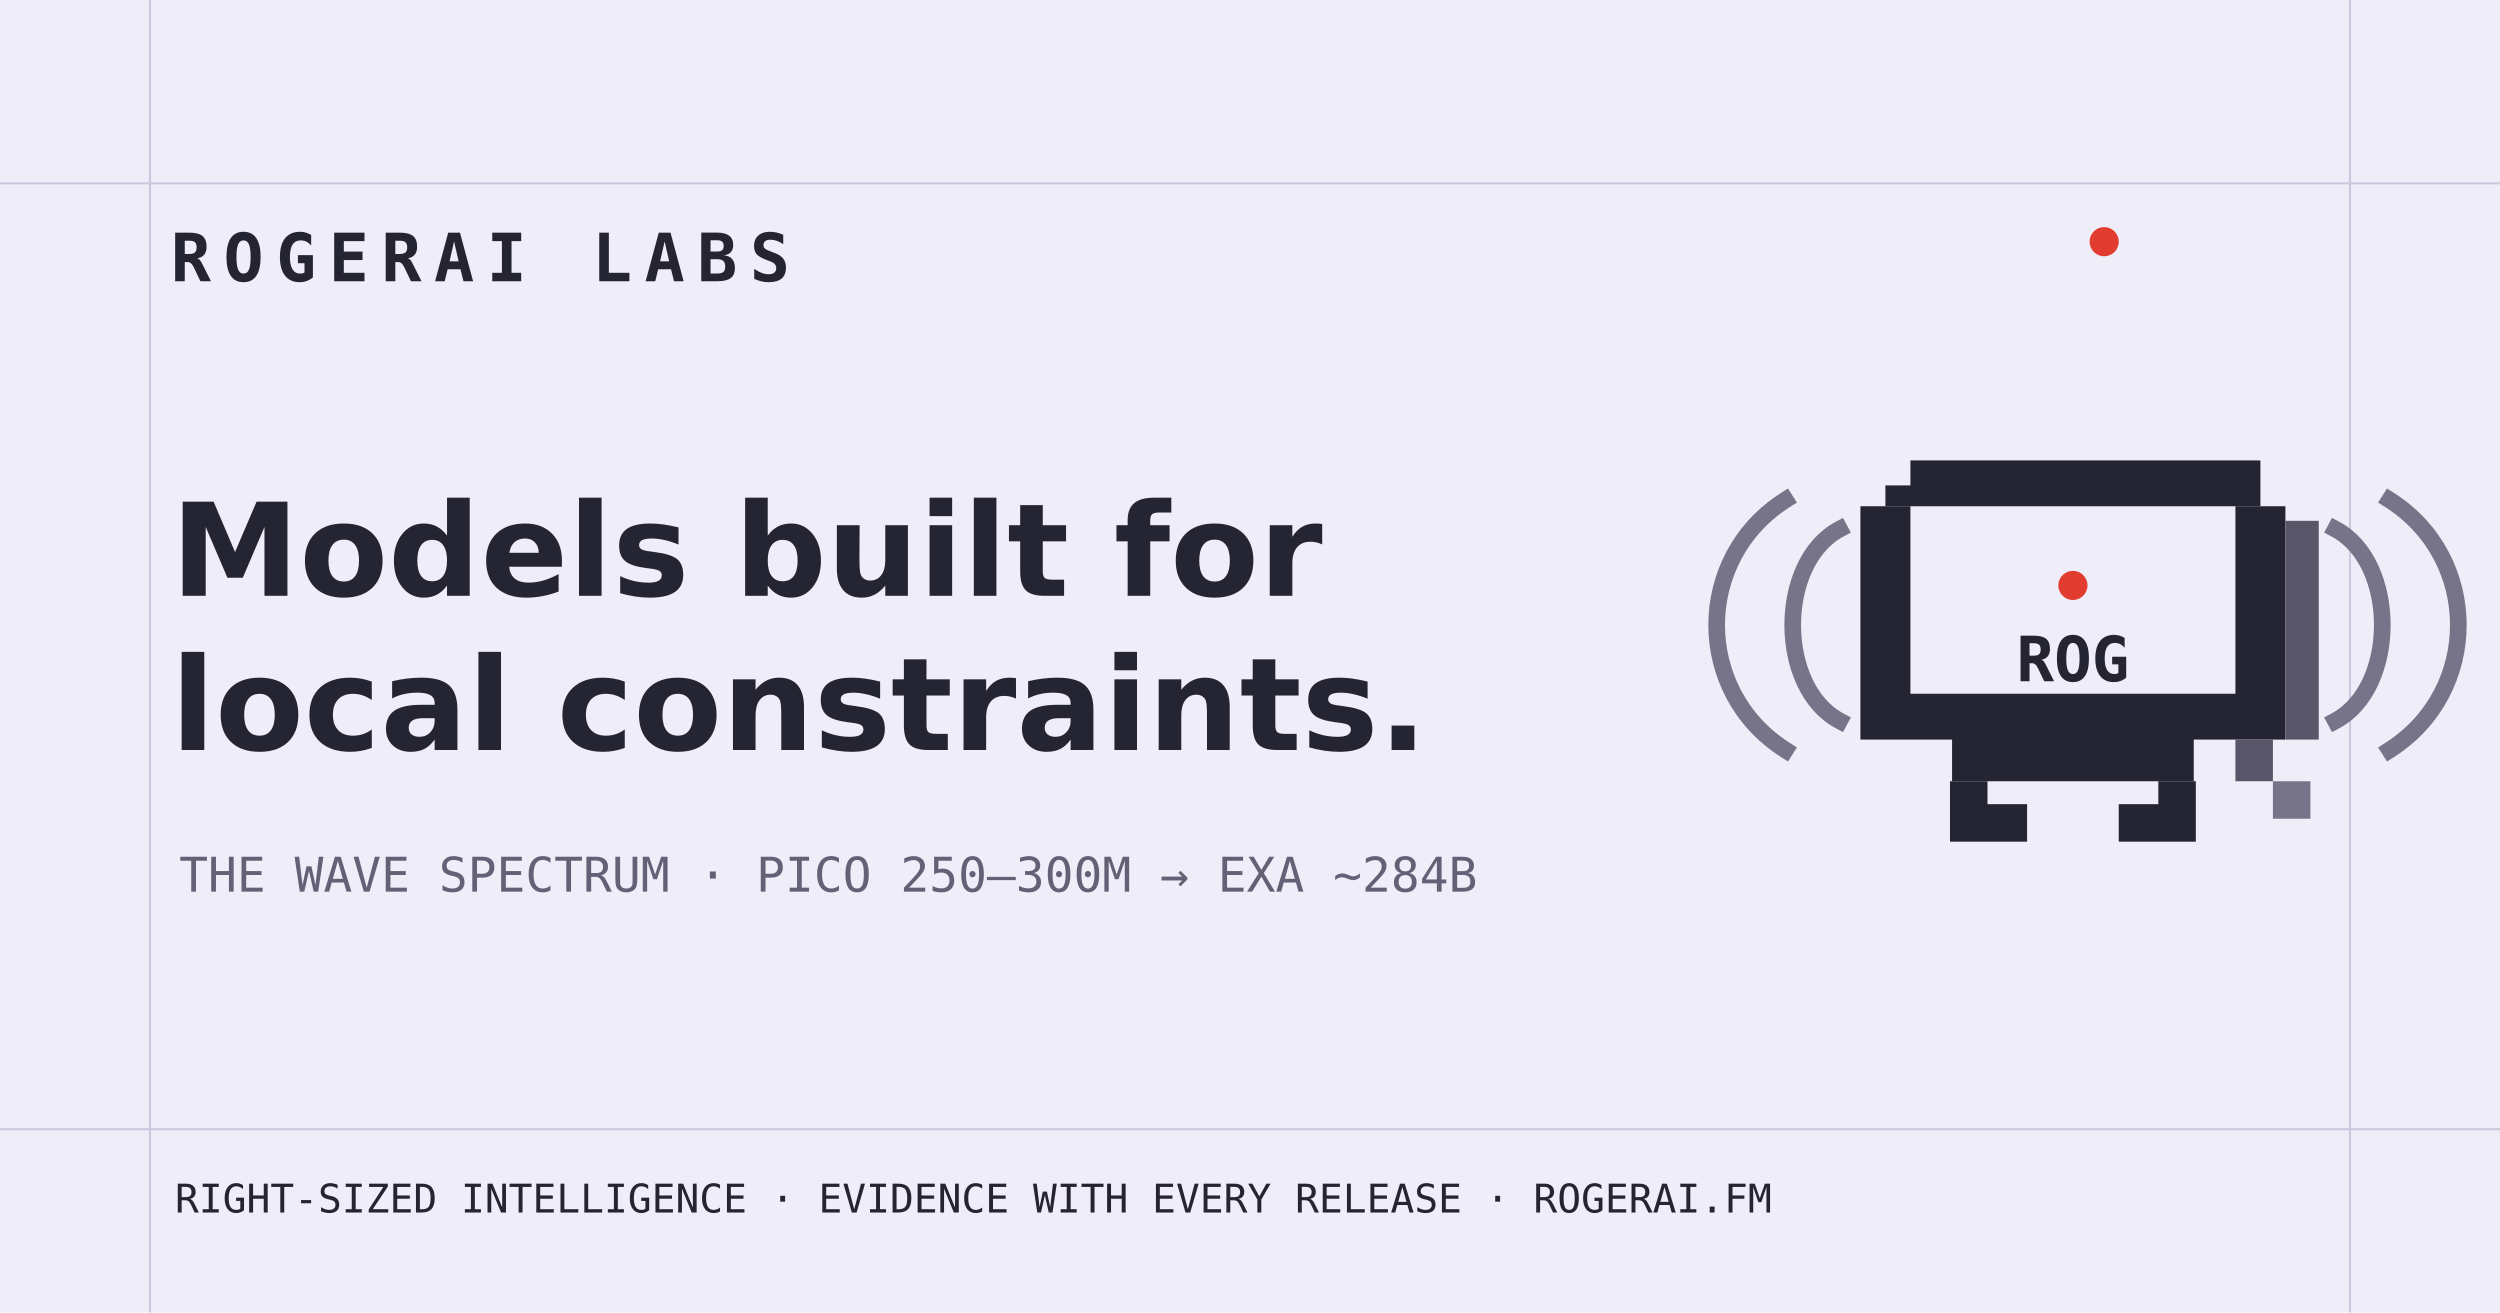
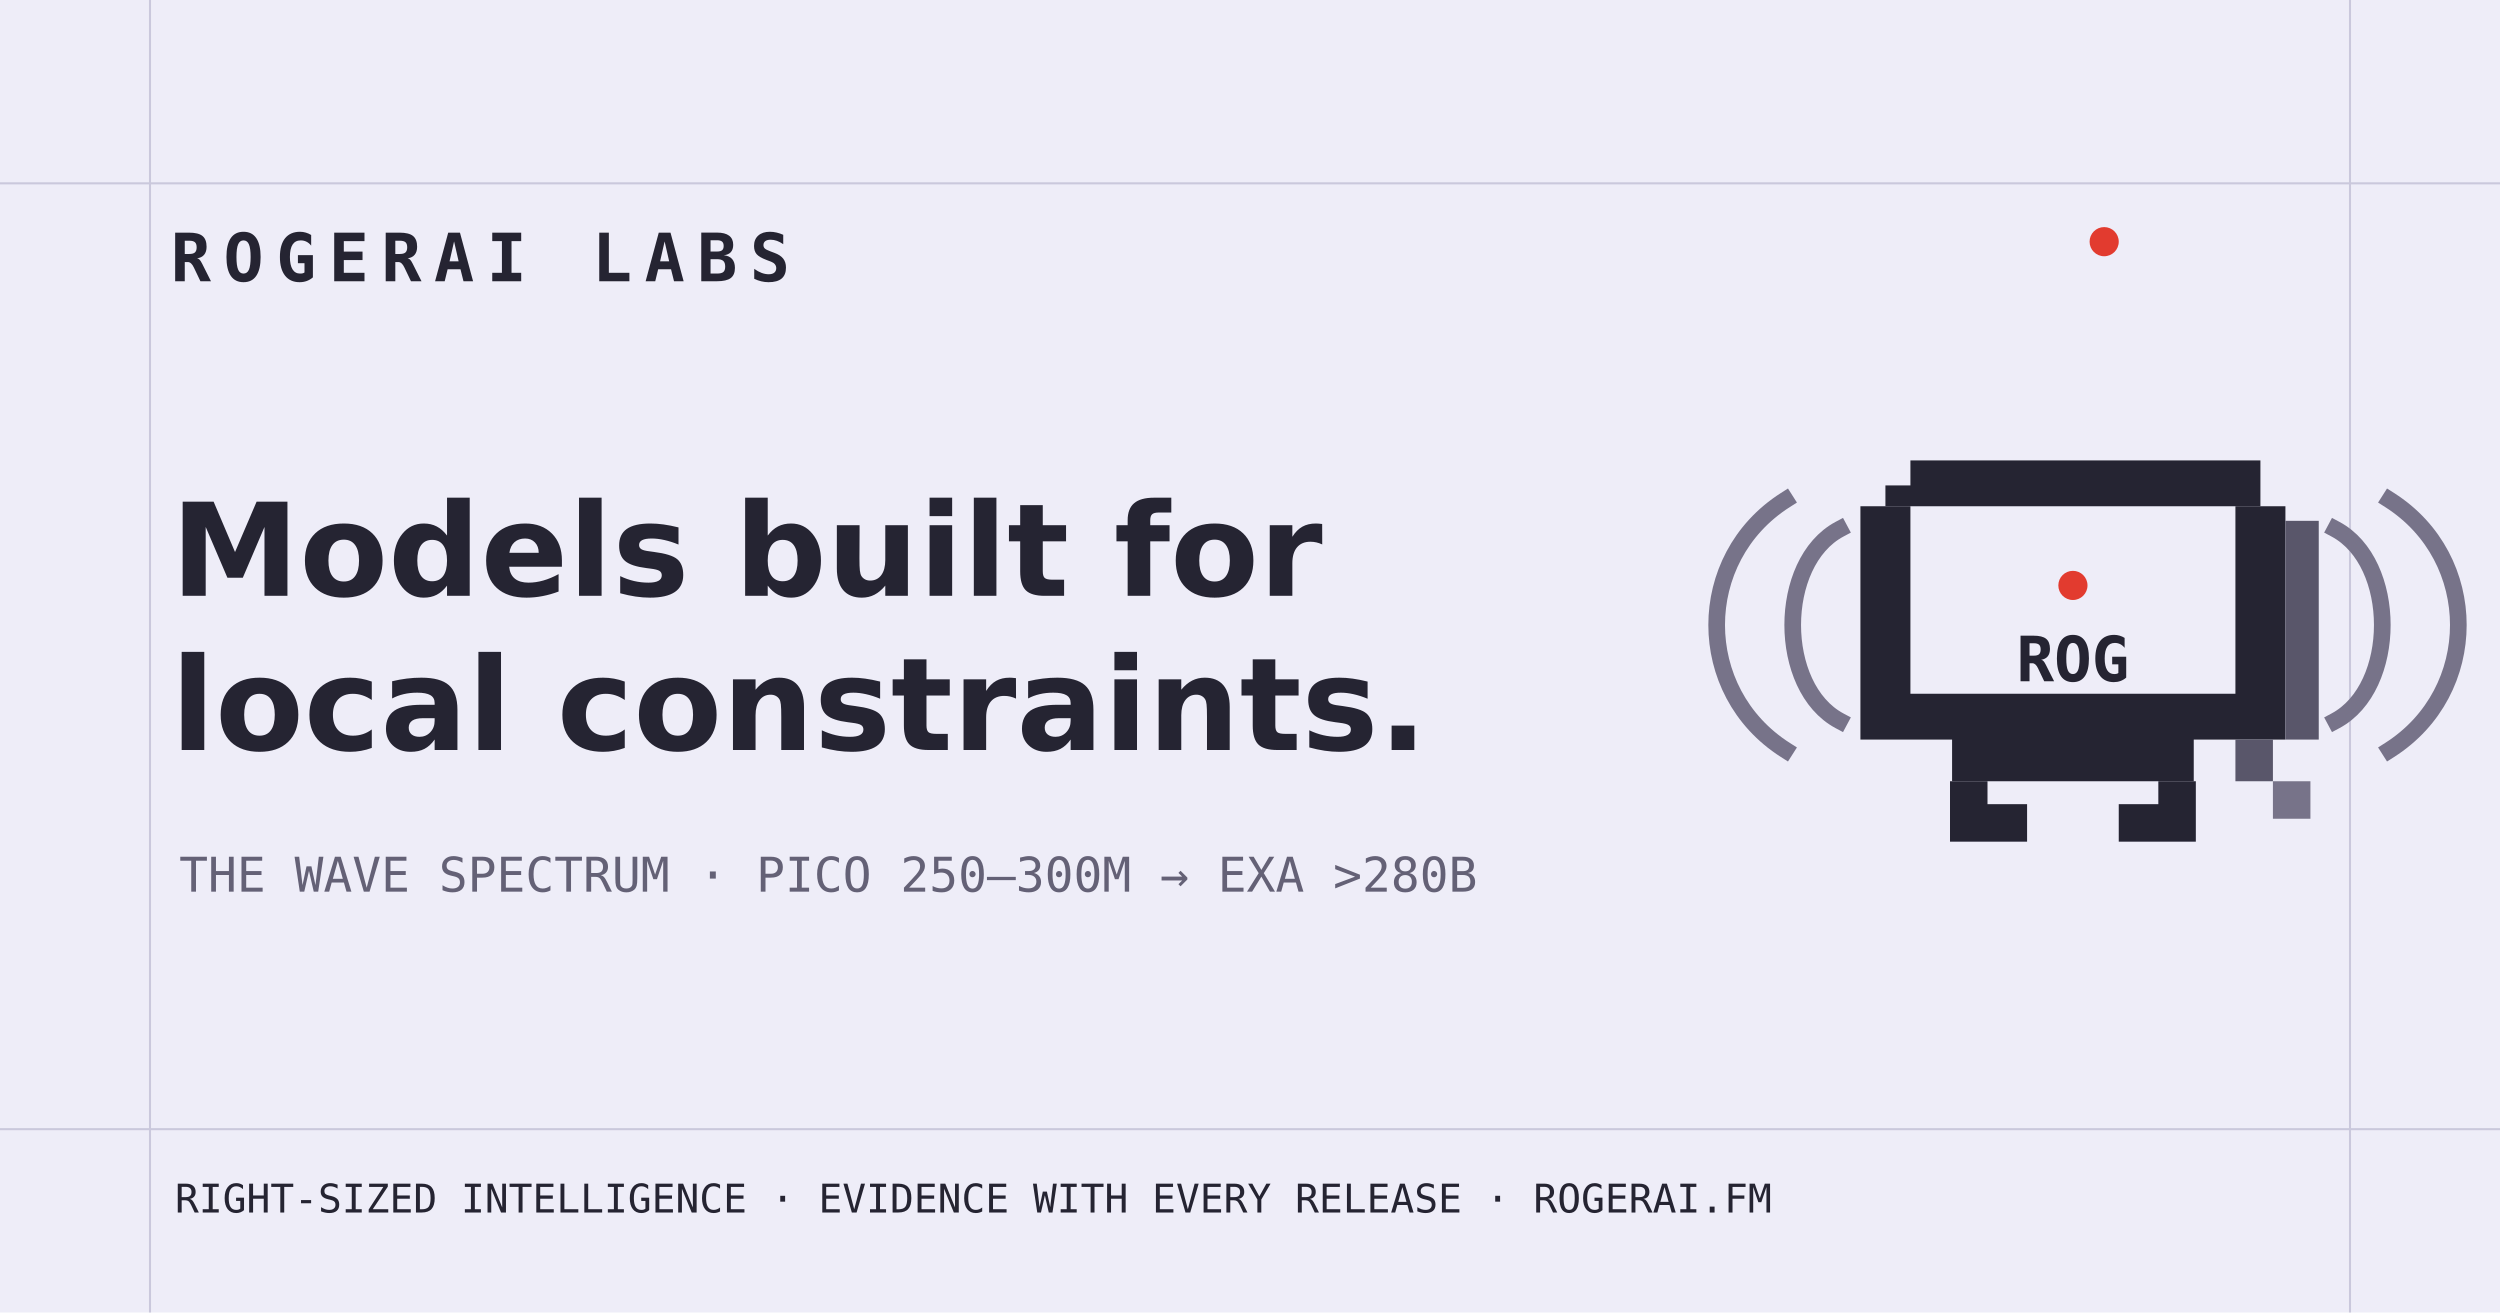
<svg xmlns="http://www.w3.org/2000/svg" width="1200" height="630" viewBox="0 0 1200 630">
  <rect width="1200" height="630" fill="#eeedf8" />
  <path d="M0 88H1200M0 542H1200" stroke="#cac8dc" />
  <path d="M72 0V630M1128 0V630" stroke="#cac8dc" />
  <circle cx="1010" cy="116" r="7" fill="#e23b2f" />
  <text x="82" y="135" fill="#252432" font-family="DejaVu Sans Mono,monospace" font-size="32" font-weight="700" letter-spacing="6">ROGERAI LABS</text>
  <text x="82" y="286" fill="#252432" font-family="DejaVu Sans,sans-serif" font-size="62" font-weight="700">Models built for</text>
  <text x="82" y="360" fill="#252432" font-family="DejaVu Sans,sans-serif" font-size="62" font-weight="700">local constraints.</text>
-   <text x="86" y="428" fill="#646176" font-family="DejaVu Sans Mono,monospace" font-size="23">THE WAVE SPECTRUM · PICO 250–300M → EXA ~284B</text>
+   <text x="86" y="428" fill="#646176" font-family="DejaVu Sans Mono,monospace" font-size="23">THE WAVE SPECTRUM · PICO 250–300M → EXA &gt;280B</text>
  <g transform="translate(835 205)">
    <path d="M48 49C18 65 18 125 48 141M22 35C-22 63-22 127 22 155M286 49c30 16 30 76 0 92M312 35c44 28 44 92 0 120" fill="none" stroke="#777389" stroke-width="8" stroke-linecap="square" />
    <path d="M82 16h168v22H70V28h12z" fill="#252432" />
    <path d="M58 38h24v112H58zM238 38h24v112h-24zM82 128h156v22h-20v20H102v-20H82z" fill="#252432" />
    <path d="M262 45h16v105h-16zM238 150h18v20h-18z" fill="#59566a" />
    <path d="M256 170h18v18h-18z" fill="#777389" />
    <circle cx="160" cy="76" r="7" fill="#e23b2f" />
    <text x="160" y="122" text-anchor="middle" fill="#252432" font-family="DejaVu Sans Mono,monospace" font-size="30" font-weight="700">ROG</text>
    <path d="M110 170v20h28M210 170v20h-28" fill="none" stroke="#252432" stroke-width="18" />
  </g>
  <text x="84" y="582" fill="#252432" font-family="DejaVu Sans Mono,monospace" font-size="19">RIGHT-SIZED INTELLIGENCE · EVIDENCE WITH EVERY RELEASE · ROGERAI.FM</text>
</svg>
